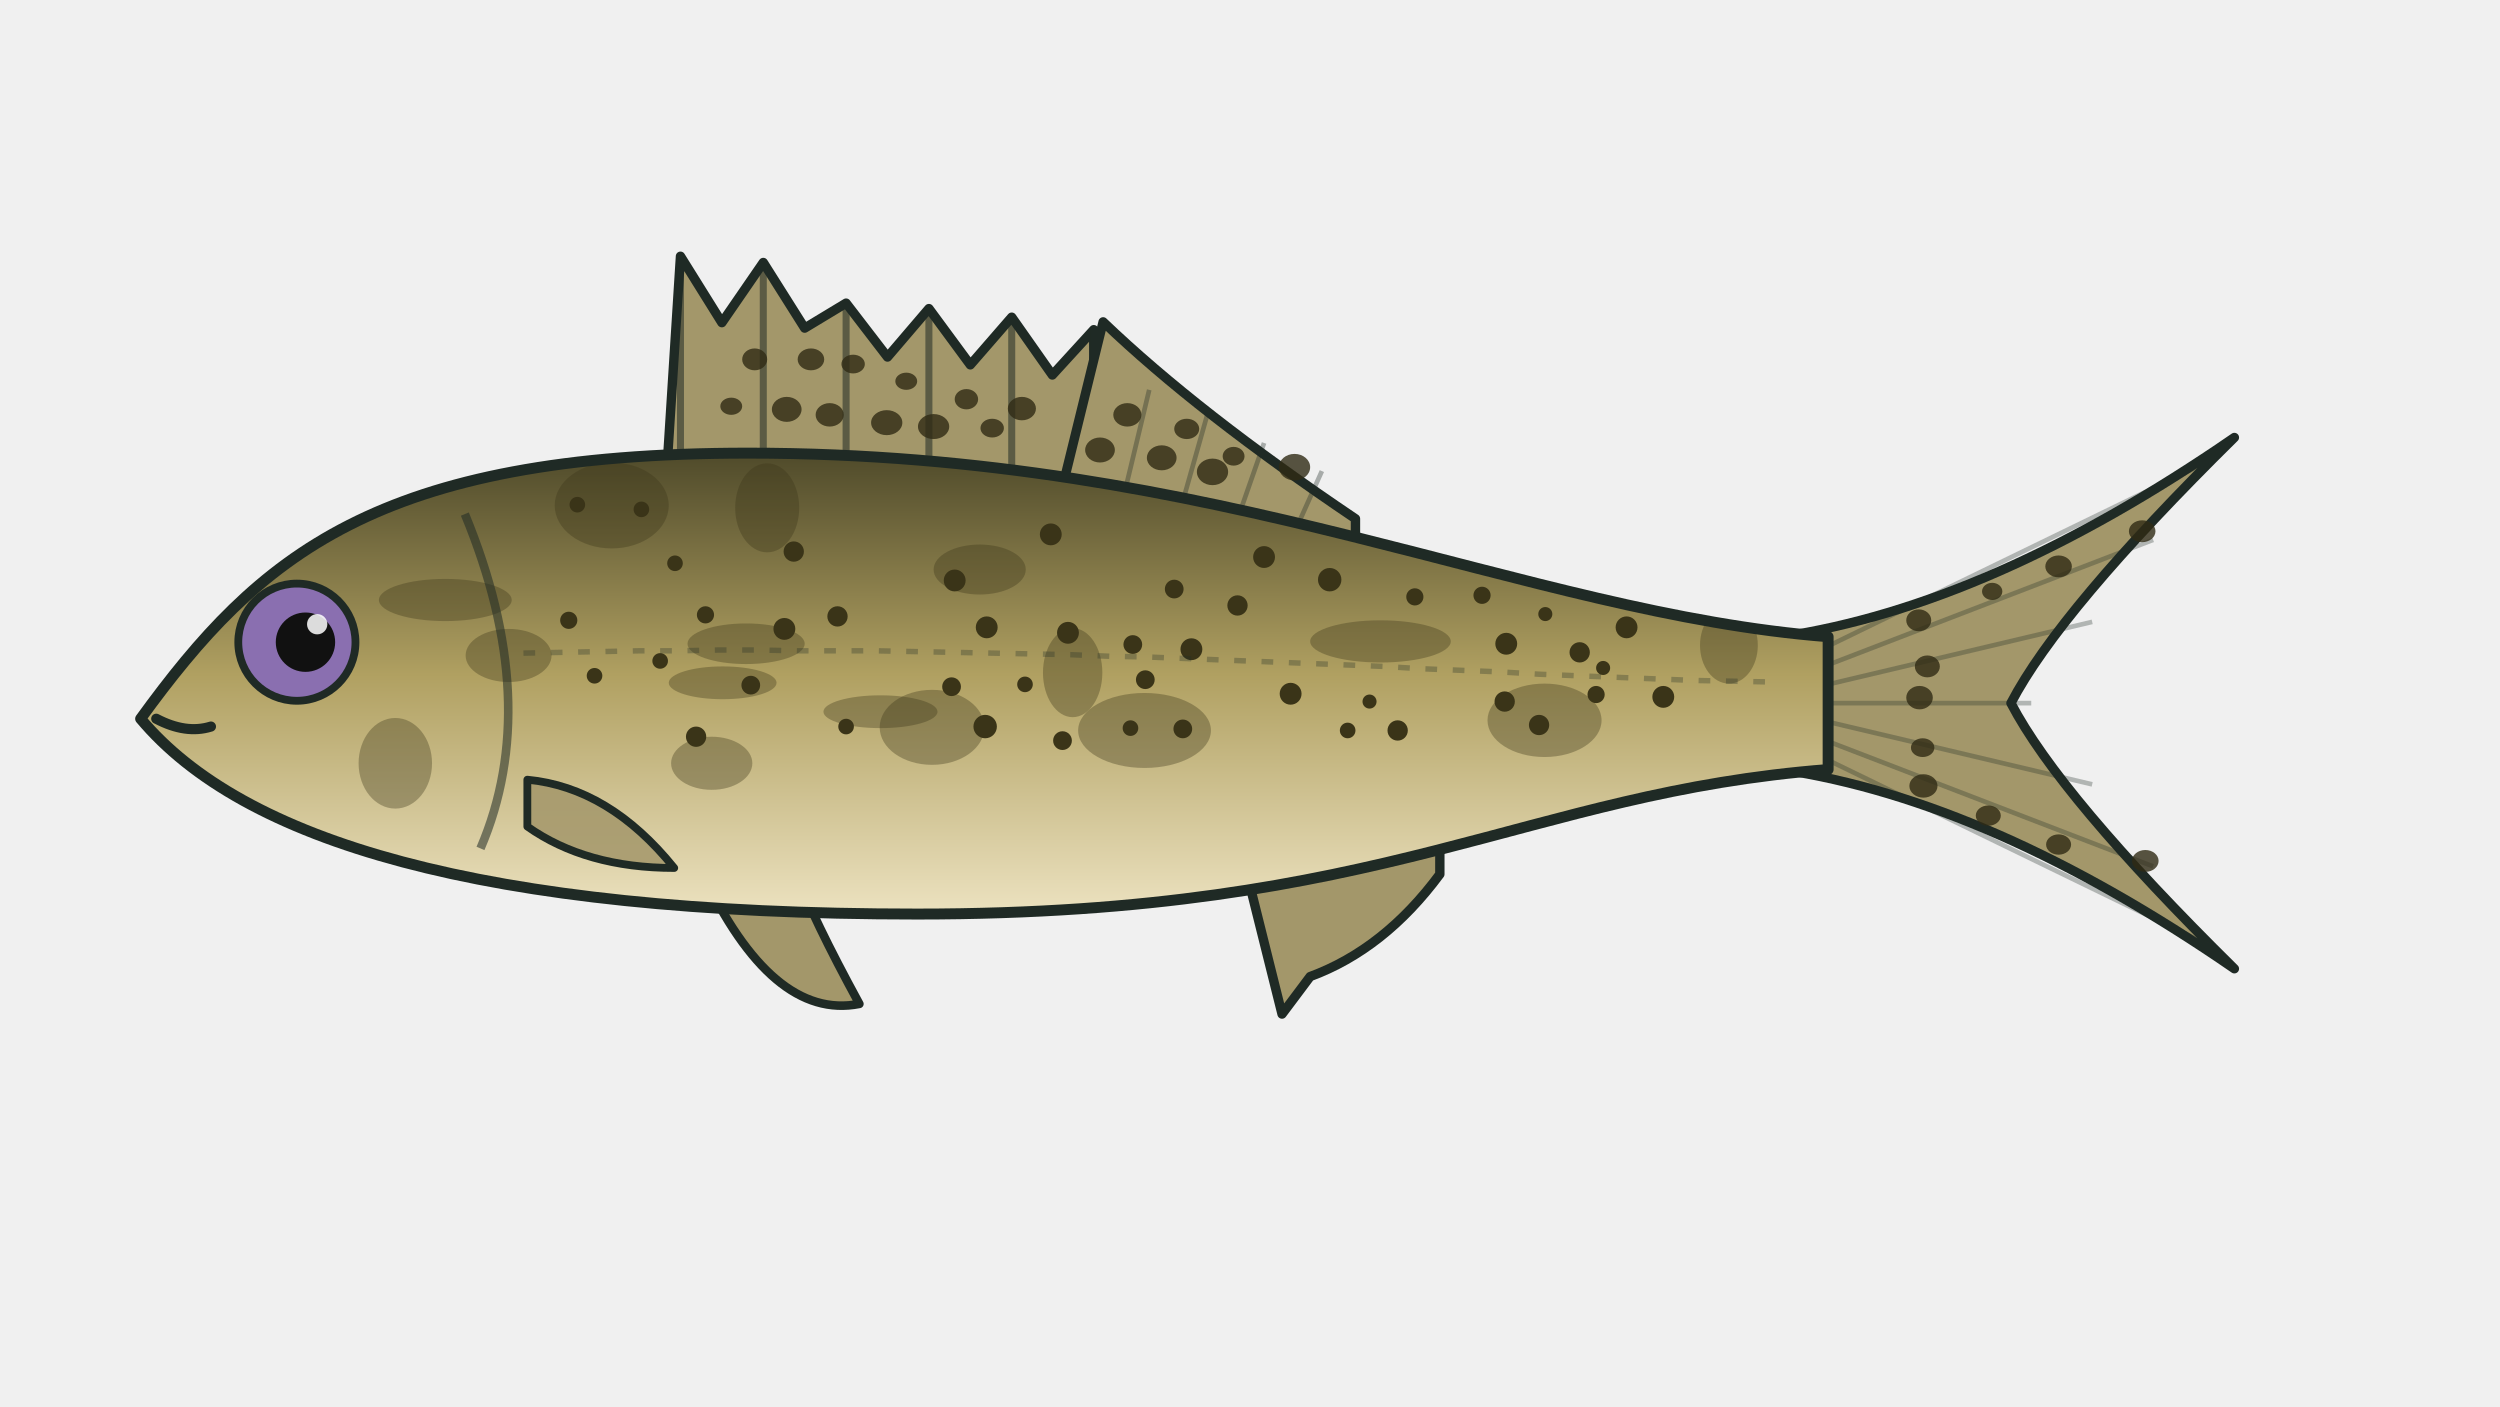
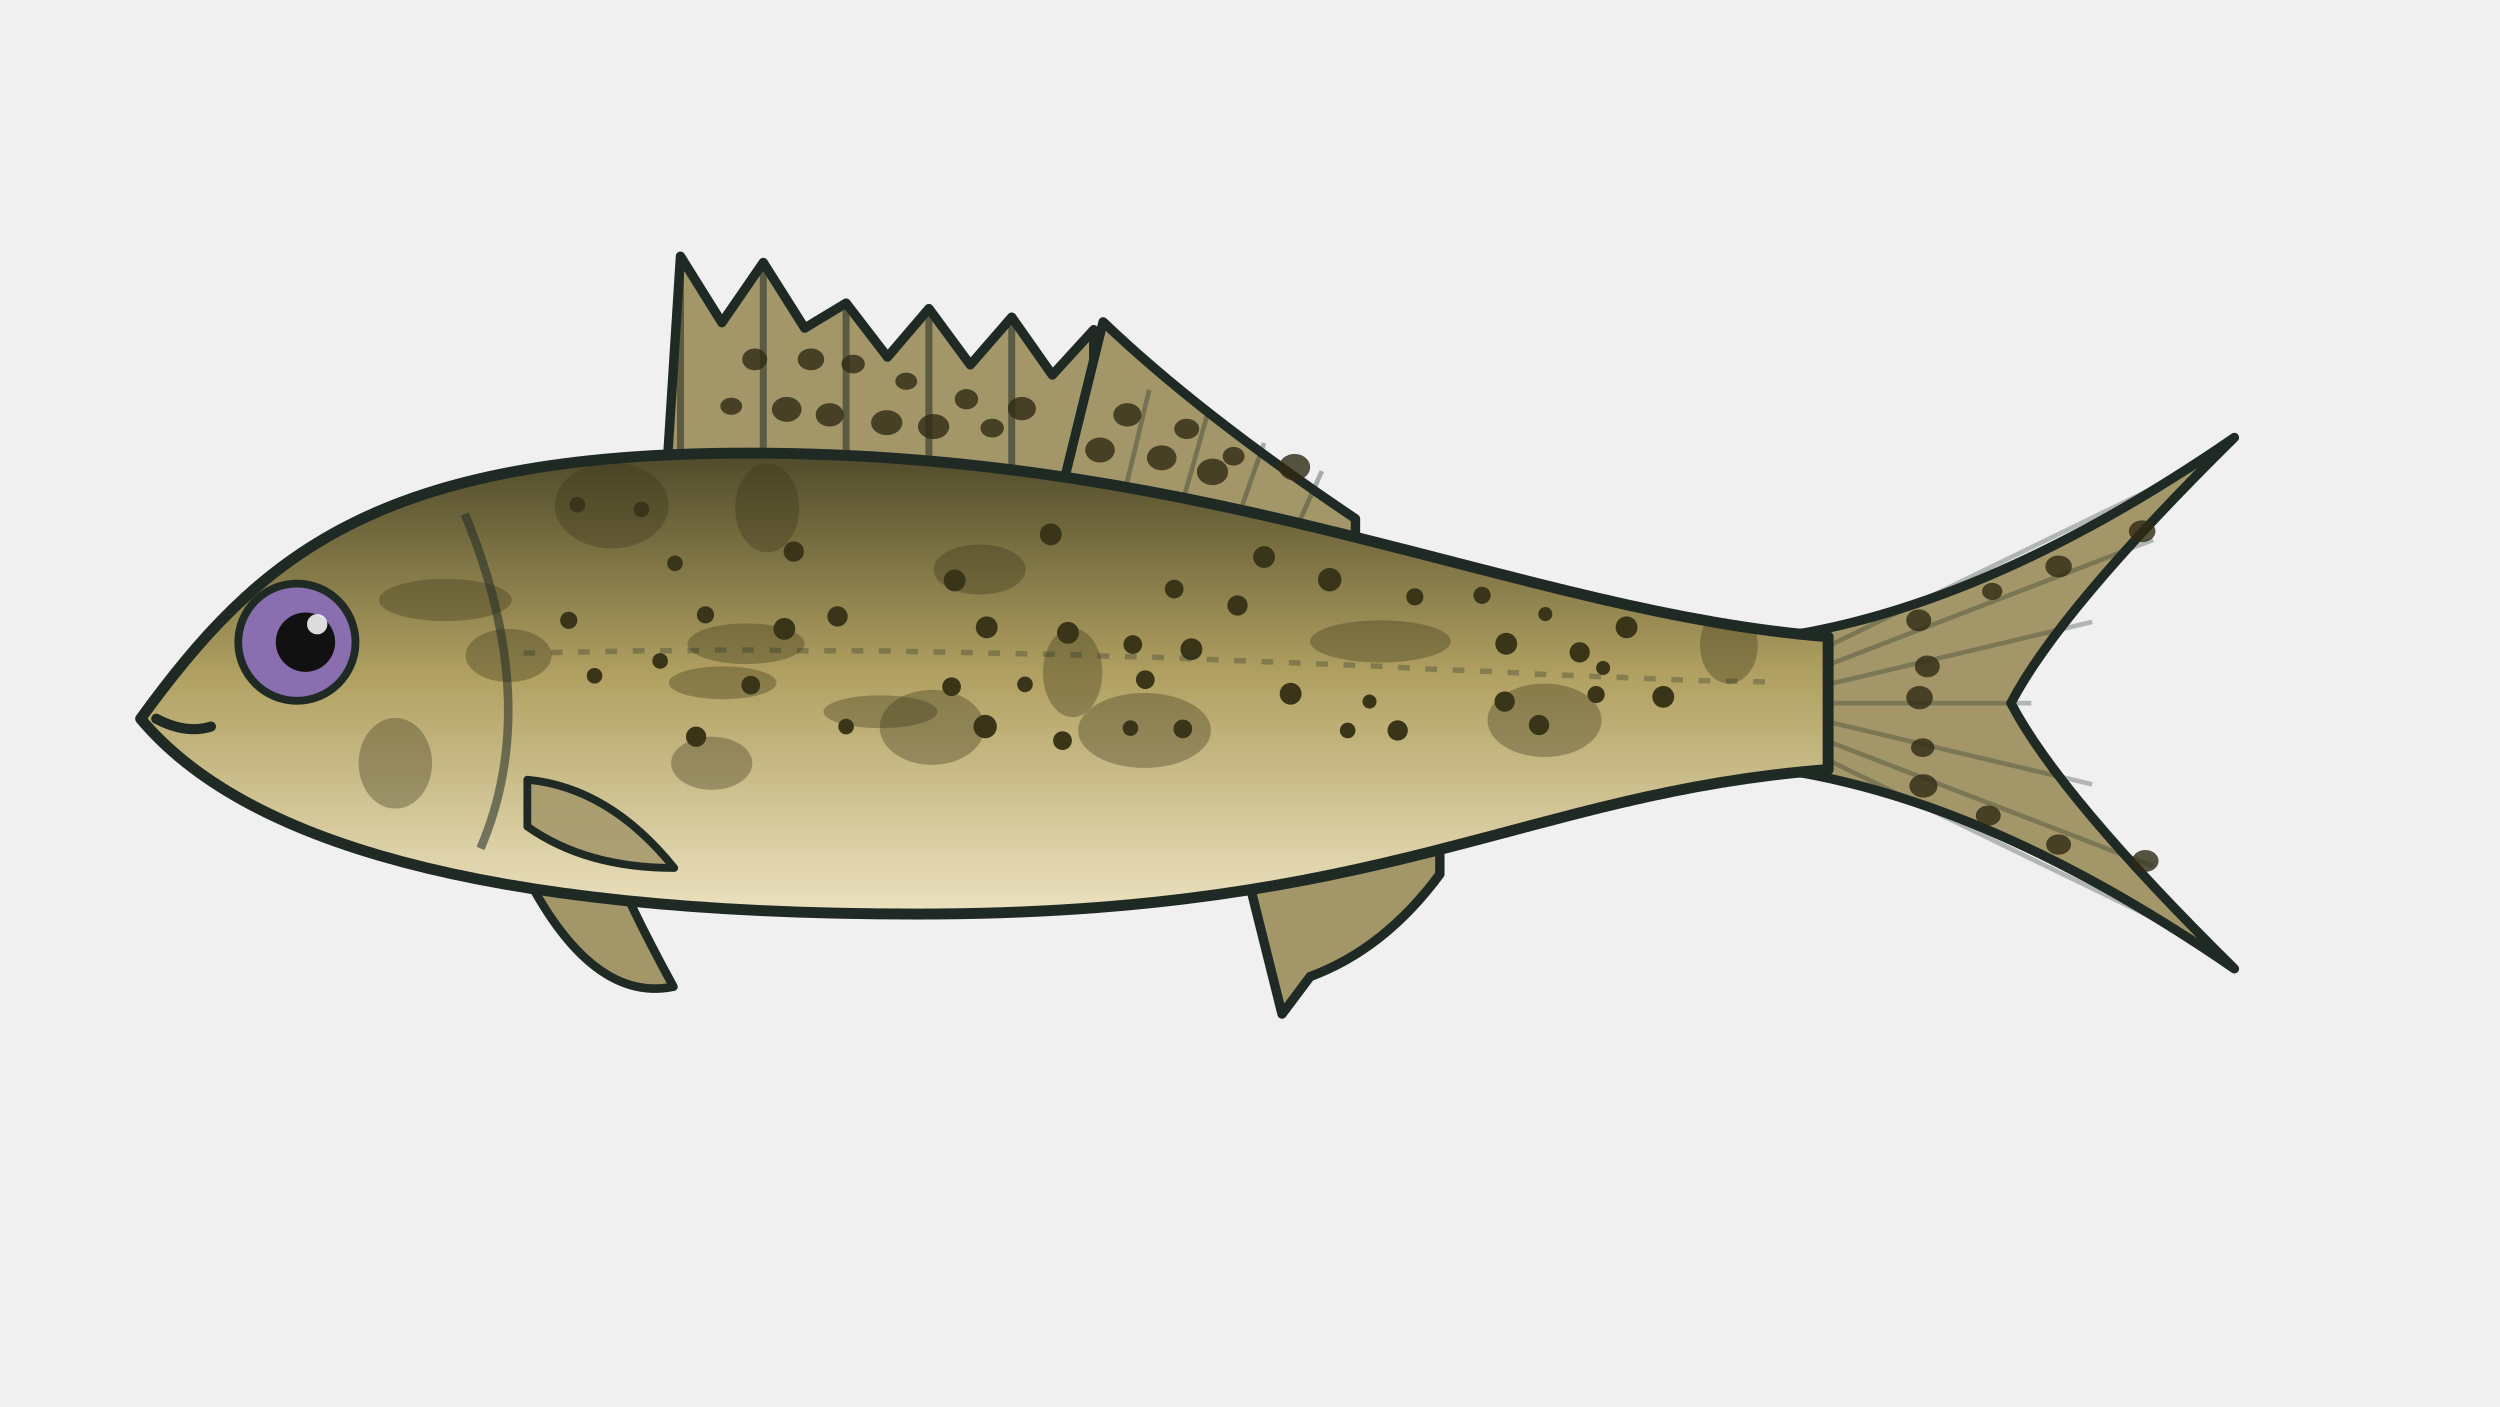
<svg xmlns="http://www.w3.org/2000/svg" viewBox="0 0 320 180" role="img" aria-label="Ruffe">
  <defs>
    <linearGradient id="gruffe" x1="0" y1="0" x2="0" y2="1">
      <stop offset="0" stop-color="#4f4a2a" />
      <stop offset=".48" stop-color="#b0a061" />
      <stop offset="1" stop-color="#ece2c0" />
    </linearGradient>
    <clipPath id="cruffe">
      <path d="M18.0 92.0 C33.1 71.2 48.2 58.0 95.8 58.0 C156.2 58.0 195.1 78.5 234.0 81.5 L234.0 98.5 C195.1 101.5 177.8 117.0 117.4 117.0 C61.2 117.0 31.0 107.5 18.0 92.0Z" />
    </clipPath>
  </defs>
  <path d="M228.0 81.5 Q254.8 77.5 286.0 56.0 Q263.6 78.1 257.4 90.0 Q263.6 101.9 286.0 124.0 Q254.8 102.5 228.0 98.5Z" fill="#a3976a" stroke="#1f2a25" stroke-width="1.2" stroke-linejoin="round" />
  <line x1="234.0" y1="82.7" x2="283.4" y2="58.7" stroke="#1f2a25" stroke-width=".6" opacity=".3" />
  <line x1="234.0" y1="85.1" x2="275.6" y2="69.1" stroke="#1f2a25" stroke-width=".6" opacity=".3" />
  <line x1="234.0" y1="87.6" x2="267.8" y2="79.6" stroke="#1f2a25" stroke-width=".6" opacity=".3" />
  <line x1="234.0" y1="90.0" x2="260.0" y2="90.0" stroke="#1f2a25" stroke-width=".6" opacity=".3" />
  <line x1="234.0" y1="92.4" x2="267.8" y2="100.4" stroke="#1f2a25" stroke-width=".6" opacity=".3" />
  <line x1="234.0" y1="94.9" x2="275.6" y2="110.9" stroke="#1f2a25" stroke-width=".6" opacity=".3" />
  <line x1="234.0" y1="97.3" x2="283.4" y2="121.3" stroke="#1f2a25" stroke-width=".6" opacity=".3" />
  <path d="M85.1 64.2 L87.1 32.8 L92.4 41.3 L97.7 33.6 L103.0 42.0 L108.3 38.8 L113.6 45.7 L118.9 39.5 L124.2 46.7 L129.5 40.6 L134.7 48.0 L140.0 42.2 L140.0 67.7Z" fill="#a3976a" stroke="#1f2a25" stroke-width="1.2" stroke-linejoin="round" />
  <line x1="87.1" y1="60.2" x2="87.1" y2="32.8" stroke="#1f2a25" stroke-width="0.9" opacity=".55" />
  <line x1="97.7" y1="60.0" x2="97.7" y2="33.6" stroke="#1f2a25" stroke-width="0.9" opacity=".55" />
  <line x1="108.3" y1="60.3" x2="108.3" y2="38.8" stroke="#1f2a25" stroke-width="0.9" opacity=".55" />
  <line x1="118.9" y1="61.0" x2="118.9" y2="39.5" stroke="#1f2a25" stroke-width="0.9" opacity=".55" />
  <line x1="129.5" y1="62.1" x2="129.5" y2="40.6" stroke="#1f2a25" stroke-width="0.9" opacity=".55" />
  <line x1="140.0" y1="63.7" x2="140.0" y2="42.2" stroke="#1f2a25" stroke-width="0.9" opacity=".55" />
  <path d="M134.8 67.2 L141.2 41.2 Q153.3 52.8 173.5 66.4 L173.5 74.8Z" fill="#a3976a" stroke="#1f2a25" stroke-width="1.2" stroke-linejoin="round" />
  <line x1="144.1" y1="62.4" x2="147.1" y2="49.9" stroke="#1f2a25" stroke-width=".6" opacity=".35" />
  <line x1="151.5" y1="63.8" x2="154.5" y2="53.2" stroke="#1f2a25" stroke-width=".6" opacity=".35" />
  <line x1="158.8" y1="65.3" x2="161.8" y2="56.7" stroke="#1f2a25" stroke-width=".6" opacity=".35" />
  <line x1="166.2" y1="67.0" x2="169.2" y2="60.3" stroke="#1f2a25" stroke-width=".6" opacity=".35" />
  <path d="M158.6 107.8 L164.1 129.8 L167.7 125.0 Q177.2 121.5 184.3 111.9 L184.3 102.7Z" fill="#a3976a" stroke="#1f2a25" stroke-width="1.2" stroke-linejoin="round" />
-   <path d="M89.8 111.5 Q98.8 130.7 110.0 128.5 Q104.0 117.5 101.8 111.5Z" fill="#a3976a" stroke="#1f2a25" stroke-width="1.1" stroke-linejoin="round" />
+   <path d="M66.0 109.3 Q75.0 128.6 86.2 126.3 Q80.2 115.3 78.0 109.3Z" fill="#a3976a" stroke="#1f2a25" stroke-width="1.1" stroke-linejoin="round" />
  <ellipse cx="93.6" cy="52.0" rx="1.4" ry="1.1" fill="#2f2a14" opacity=".8" />
  <ellipse cx="100.7" cy="52.4" rx="1.9" ry="1.6" fill="#2f2a14" opacity=".8" />
  <ellipse cx="106.2" cy="53.1" rx="1.8" ry="1.5" fill="#2f2a14" opacity=".8" />
  <ellipse cx="113.5" cy="54.1" rx="2.0" ry="1.6" fill="#2f2a14" opacity=".8" />
  <ellipse cx="119.5" cy="54.6" rx="2.0" ry="1.6" fill="#2f2a14" opacity=".8" />
  <ellipse cx="127.0" cy="54.8" rx="1.5" ry="1.2" fill="#2f2a14" opacity=".8" />
  <ellipse cx="96.6" cy="46.0" rx="1.6" ry="1.4" fill="#2f2a14" opacity=".8" />
  <ellipse cx="103.8" cy="46.0" rx="1.7" ry="1.4" fill="#2f2a14" opacity=".8" />
  <ellipse cx="109.2" cy="46.6" rx="1.5" ry="1.2" fill="#2f2a14" opacity=".8" />
  <ellipse cx="116.0" cy="48.8" rx="1.4" ry="1.1" fill="#2f2a14" opacity=".8" />
  <ellipse cx="123.7" cy="51.1" rx="1.5" ry="1.3" fill="#2f2a14" opacity=".8" />
  <ellipse cx="130.8" cy="52.3" rx="1.8" ry="1.5" fill="#2f2a14" opacity=".8" />
  <ellipse cx="140.8" cy="57.6" rx="1.9" ry="1.6" fill="#2f2a14" opacity=".8" />
  <ellipse cx="148.7" cy="58.6" rx="1.9" ry="1.6" fill="#2f2a14" opacity=".8" />
  <ellipse cx="155.2" cy="60.4" rx="2.0" ry="1.7" fill="#2f2a14" opacity=".8" />
  <ellipse cx="144.3" cy="53.1" rx="1.8" ry="1.5" fill="#2f2a14" opacity=".8" />
  <ellipse cx="151.9" cy="54.9" rx="1.6" ry="1.3" fill="#2f2a14" opacity=".8" />
  <ellipse cx="157.9" cy="58.4" rx="1.4" ry="1.2" fill="#2f2a14" opacity=".8" />
  <ellipse cx="165.7" cy="59.8" rx="2.0" ry="1.7" fill="#2f2a14" opacity=".8" />
  <ellipse cx="245.6" cy="79.4" rx="1.6" ry="1.4" fill="#2f2a14" opacity=".8" />
  <ellipse cx="246.7" cy="85.3" rx="1.6" ry="1.4" fill="#2f2a14" opacity=".8" />
  <ellipse cx="245.7" cy="89.3" rx="1.7" ry="1.5" fill="#2f2a14" opacity=".8" />
  <ellipse cx="246.1" cy="95.7" rx="1.5" ry="1.2" fill="#2f2a14" opacity=".8" />
  <ellipse cx="246.2" cy="100.6" rx="1.8" ry="1.5" fill="#2f2a14" opacity=".8" />
  <ellipse cx="255.0" cy="75.7" rx="1.3" ry="1.1" fill="#2f2a14" opacity=".8" />
  <ellipse cx="254.5" cy="104.4" rx="1.6" ry="1.3" fill="#2f2a14" opacity=".8" />
  <ellipse cx="263.5" cy="72.5" rx="1.7" ry="1.4" fill="#2f2a14" opacity=".8" />
  <ellipse cx="263.5" cy="108.1" rx="1.6" ry="1.3" fill="#2f2a14" opacity=".8" />
  <ellipse cx="274.2" cy="68.0" rx="1.7" ry="1.4" fill="#2f2a14" opacity=".8" />
  <ellipse cx="274.6" cy="110.2" rx="1.7" ry="1.4" fill="#2f2a14" opacity=".8" />
  <path d="M18.0 92.0 C33.1 71.2 48.2 58.0 95.8 58.0 C156.2 58.0 195.1 78.5 234.0 81.5 L234.0 98.5 C195.1 101.5 177.8 117.0 117.4 117.0 C61.2 117.0 31.0 107.5 18.0 92.0Z" fill="url(#gruffe)" />
  <g clip-path="url(#cruffe)">
    <ellipse cx="146.5" cy="93.5" rx="8.5" ry="4.8" fill="#3a3418" opacity="0.35" />
    <ellipse cx="221.3" cy="82.6" rx="3.7" ry="4.9" fill="#3a3418" opacity="0.35" />
    <ellipse cx="125.4" cy="72.9" rx="5.9" ry="3.2" fill="#3a3418" opacity="0.35" />
    <ellipse cx="92.5" cy="87.4" rx="6.9" ry="2.1" fill="#3a3418" opacity="0.35" />
    <ellipse cx="137.3" cy="86.1" rx="3.8" ry="5.7" fill="#3a3418" opacity="0.35" />
    <ellipse cx="197.7" cy="92.2" rx="7.3" ry="4.7" fill="#3a3418" opacity="0.35" />
    <ellipse cx="50.6" cy="97.7" rx="4.7" ry="5.8" fill="#3a3418" opacity="0.35" />
    <ellipse cx="176.7" cy="82.1" rx="9.0" ry="2.7" fill="#3a3418" opacity="0.35" />
    <ellipse cx="98.2" cy="65.0" rx="4.1" ry="5.7" fill="#3a3418" opacity="0.35" />
    <ellipse cx="112.7" cy="91.1" rx="7.3" ry="2.1" fill="#3a3418" opacity="0.35" />
    <ellipse cx="95.5" cy="82.4" rx="7.5" ry="2.6" fill="#3a3418" opacity="0.35" />
    <ellipse cx="119.3" cy="93.1" rx="6.7" ry="4.8" fill="#3a3418" opacity="0.35" />
    <ellipse cx="78.3" cy="64.7" rx="7.3" ry="5.5" fill="#3a3418" opacity="0.35" />
    <ellipse cx="57.0" cy="76.8" rx="8.5" ry="2.7" fill="#3a3418" opacity="0.35" />
    <ellipse cx="91.1" cy="97.7" rx="5.2" ry="3.4" fill="#3a3418" opacity="0.35" />
    <ellipse cx="65.1" cy="83.9" rx="5.5" ry="3.4" fill="#3a3418" opacity="0.35" />
    <circle cx="73.9" cy="64.6" r="1.0" fill="#3a3418" />
    <circle cx="82.1" cy="65.2" r="1.0" fill="#3a3418" />
    <circle cx="134.5" cy="68.4" r="1.4" fill="#3a3418" />
    <circle cx="161.8" cy="71.3" r="1.4" fill="#3a3418" />
    <circle cx="170.2" cy="74.2" r="1.5" fill="#3a3418" />
    <circle cx="181.1" cy="76.4" r="1.1" fill="#3a3418" />
    <circle cx="189.7" cy="76.2" r="1.1" fill="#3a3418" />
    <circle cx="197.8" cy="78.6" r="0.9" fill="#3a3418" />
    <circle cx="208.2" cy="80.3" r="1.4" fill="#3a3418" />
    <circle cx="86.4" cy="72.1" r="1.0" fill="#3a3418" />
    <circle cx="101.6" cy="70.6" r="1.3" fill="#3a3418" />
    <circle cx="122.2" cy="74.3" r="1.4" fill="#3a3418" />
    <circle cx="150.3" cy="75.4" r="1.2" fill="#3a3418" />
    <circle cx="158.4" cy="77.5" r="1.3" fill="#3a3418" />
    <circle cx="192.8" cy="82.4" r="1.4" fill="#3a3418" />
    <circle cx="202.2" cy="83.5" r="1.3" fill="#3a3418" />
    <circle cx="72.8" cy="79.4" r="1.1" fill="#3a3418" />
    <circle cx="90.3" cy="78.7" r="1.1" fill="#3a3418" />
    <circle cx="100.4" cy="80.5" r="1.4" fill="#3a3418" />
    <circle cx="107.2" cy="78.9" r="1.3" fill="#3a3418" />
    <circle cx="126.3" cy="80.3" r="1.4" fill="#3a3418" />
    <circle cx="136.7" cy="81.0" r="1.4" fill="#3a3418" />
    <circle cx="145.0" cy="82.5" r="1.2" fill="#3a3418" />
    <circle cx="152.5" cy="83.1" r="1.4" fill="#3a3418" />
    <circle cx="205.2" cy="85.5" r="0.9" fill="#3a3418" />
    <circle cx="76.1" cy="86.5" r="1.0" fill="#3a3418" />
    <circle cx="84.5" cy="84.6" r="1.0" fill="#3a3418" />
    <circle cx="96.1" cy="87.7" r="1.2" fill="#3a3418" />
    <circle cx="121.8" cy="87.9" r="1.2" fill="#3a3418" />
    <circle cx="131.2" cy="87.6" r="1.0" fill="#3a3418" />
    <circle cx="146.6" cy="87.0" r="1.2" fill="#3a3418" />
    <circle cx="165.2" cy="88.8" r="1.4" fill="#3a3418" />
    <circle cx="175.3" cy="89.8" r="0.9" fill="#3a3418" />
    <circle cx="192.6" cy="89.8" r="1.3" fill="#3a3418" />
    <circle cx="204.3" cy="88.9" r="1.1" fill="#3a3418" />
    <circle cx="212.9" cy="89.2" r="1.4" fill="#3a3418" />
    <circle cx="89.1" cy="94.3" r="1.3" fill="#3a3418" />
    <circle cx="108.3" cy="93.0" r="1.0" fill="#3a3418" />
    <circle cx="126.1" cy="93.0" r="1.5" fill="#3a3418" />
    <circle cx="136.0" cy="94.8" r="1.2" fill="#3a3418" />
    <circle cx="144.7" cy="93.2" r="1.0" fill="#3a3418" />
    <circle cx="151.4" cy="93.3" r="1.2" fill="#3a3418" />
    <circle cx="172.5" cy="93.5" r="1.0" fill="#3a3418" />
    <circle cx="178.9" cy="93.5" r="1.3" fill="#3a3418" />
    <circle cx="197.0" cy="92.8" r="1.3" fill="#3a3418" />
    <polyline points="67.0,83.6 72.0,83.5 77.0,83.4 82.0,83.3 87.0,83.3 92.0,83.2 97.0,83.2 102.0,83.3 107.0,83.3 112.0,83.3 117.0,83.4 122.0,83.5 127.0,83.6 132.0,83.7 137.0,83.8 142.0,84.0 147.0,84.1 152.0,84.3 157.0,84.5 162.0,84.7 167.0,84.9 172.0,85.1 177.0,85.3 182.0,85.6 187.0,85.8 192.0,86.0 197.0,86.3 202.0,86.5 207.0,86.7 212.0,86.9 217.0,87.1 222.0,87.2 227.0,87.3" fill="none" stroke="#1f2a25" stroke-width=".7" opacity=".3" stroke-dasharray="1.5 2" />
    <path d="M59.5 65.8 Q69.5 90.0 61.5 108.6" fill="none" stroke="#1f2a25" stroke-width="1.1" opacity=".55" />
  </g>
  <path d="M18.0 92.0 C33.1 71.2 48.2 58.0 95.8 58.0 C156.2 58.0 195.1 78.5 234.0 81.5 L234.0 98.5 C195.1 101.5 177.8 117.0 117.4 117.0 C61.2 117.0 31.0 107.5 18.0 92.0Z" fill="none" stroke="#1f2a25" stroke-width="1.4" stroke-linejoin="round" />
  <path d="M67.5 99.8 Q78.0 100.8 86.3 111.1 Q75.0 111.1 67.5 105.8Z" fill="#a3976a" fill-opacity=".85" stroke="#1f2a25" stroke-width="1" stroke-linejoin="round" />
  <path d="M20.0 92.0 Q23.8 94.0 27.0 93.0" fill="none" stroke="#1f2a25" stroke-width="1.3" stroke-linecap="round" />
  <circle cx="38.0" cy="82.2" r="7.5" fill="#8a6fb0" stroke="#1f2a25" stroke-width="1" />
  <circle cx="39.1" cy="82.2" r="3.8" fill="#111" />
  <circle cx="40.6" cy="79.9" r="1.3" fill="#fff" opacity=".85" />
</svg>
